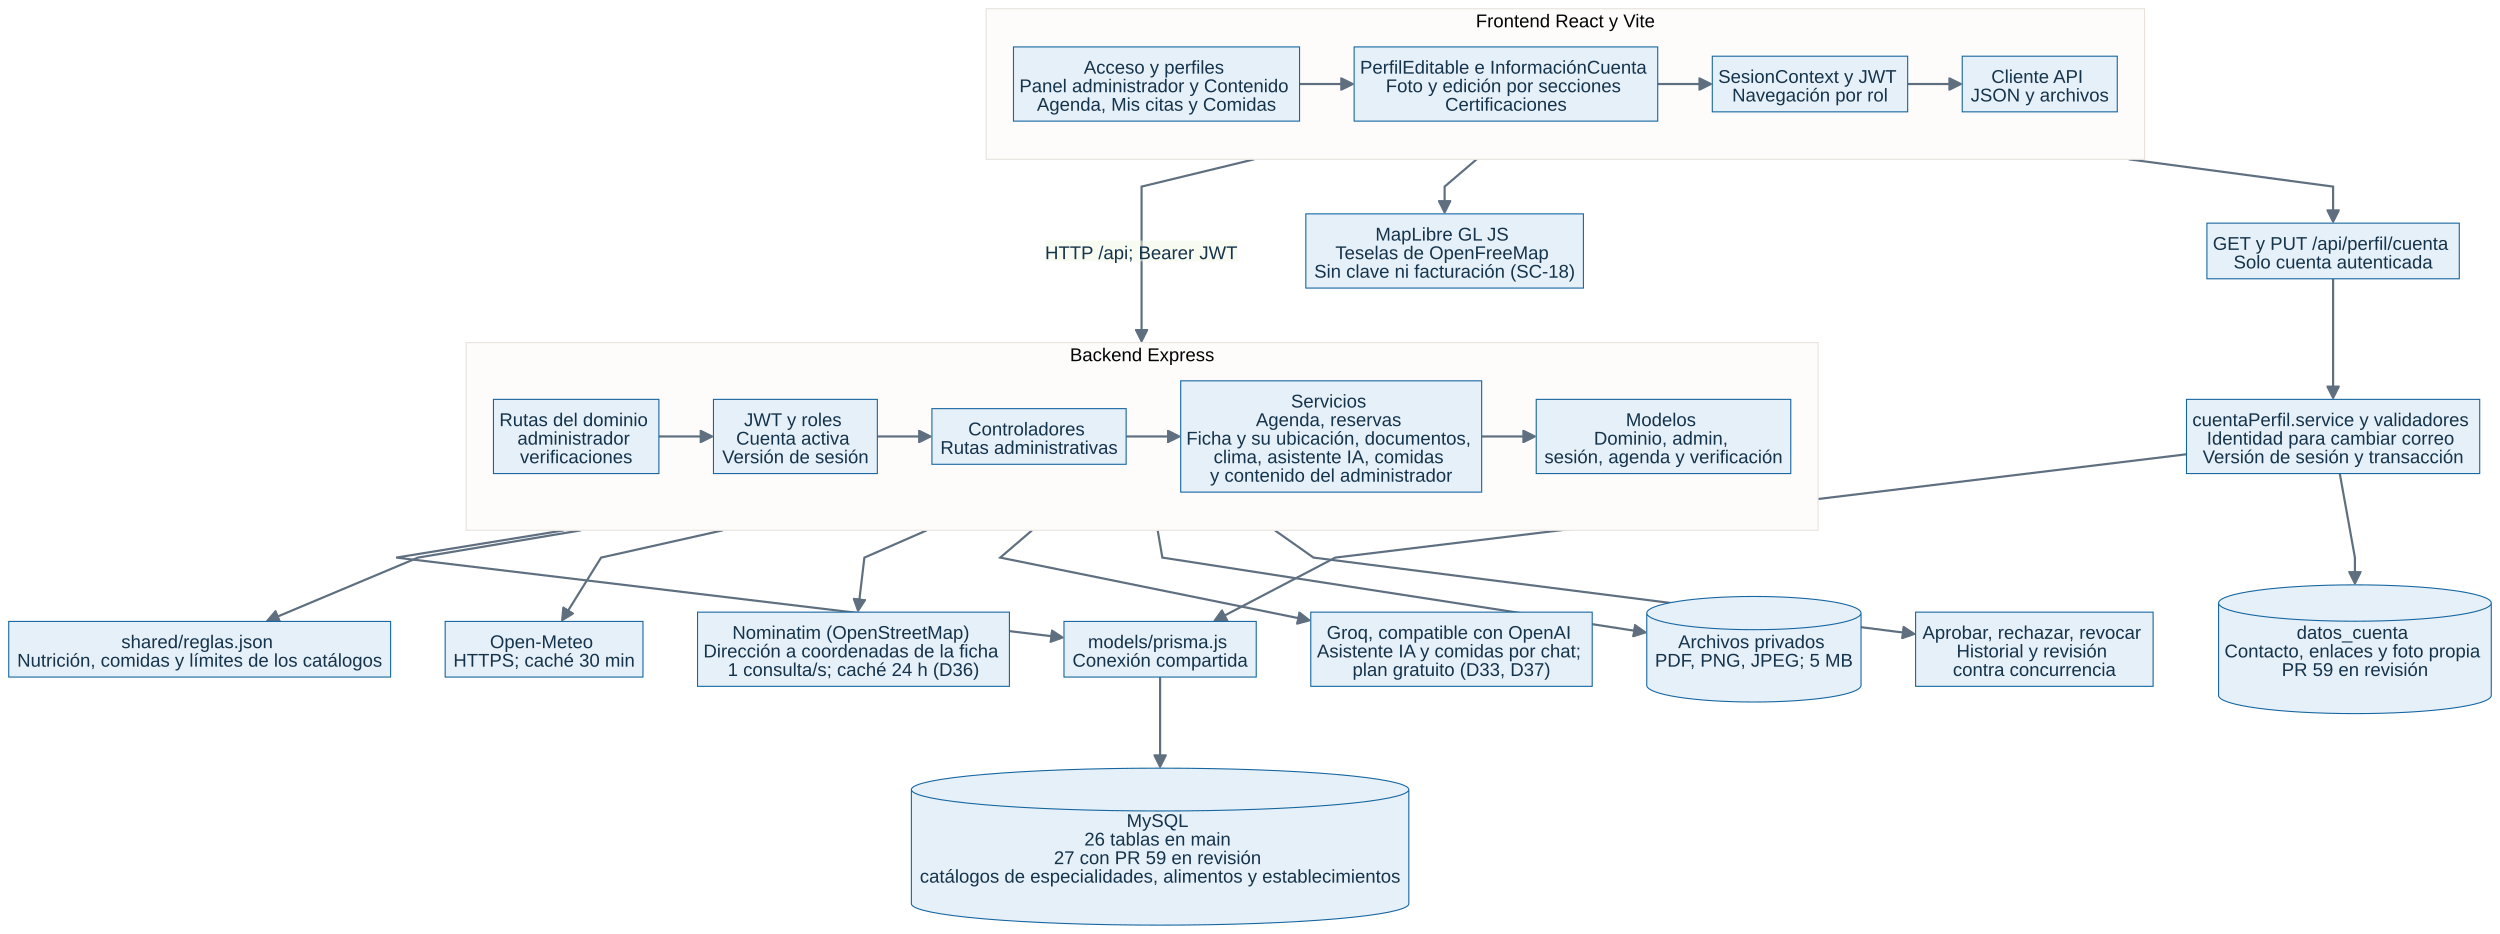
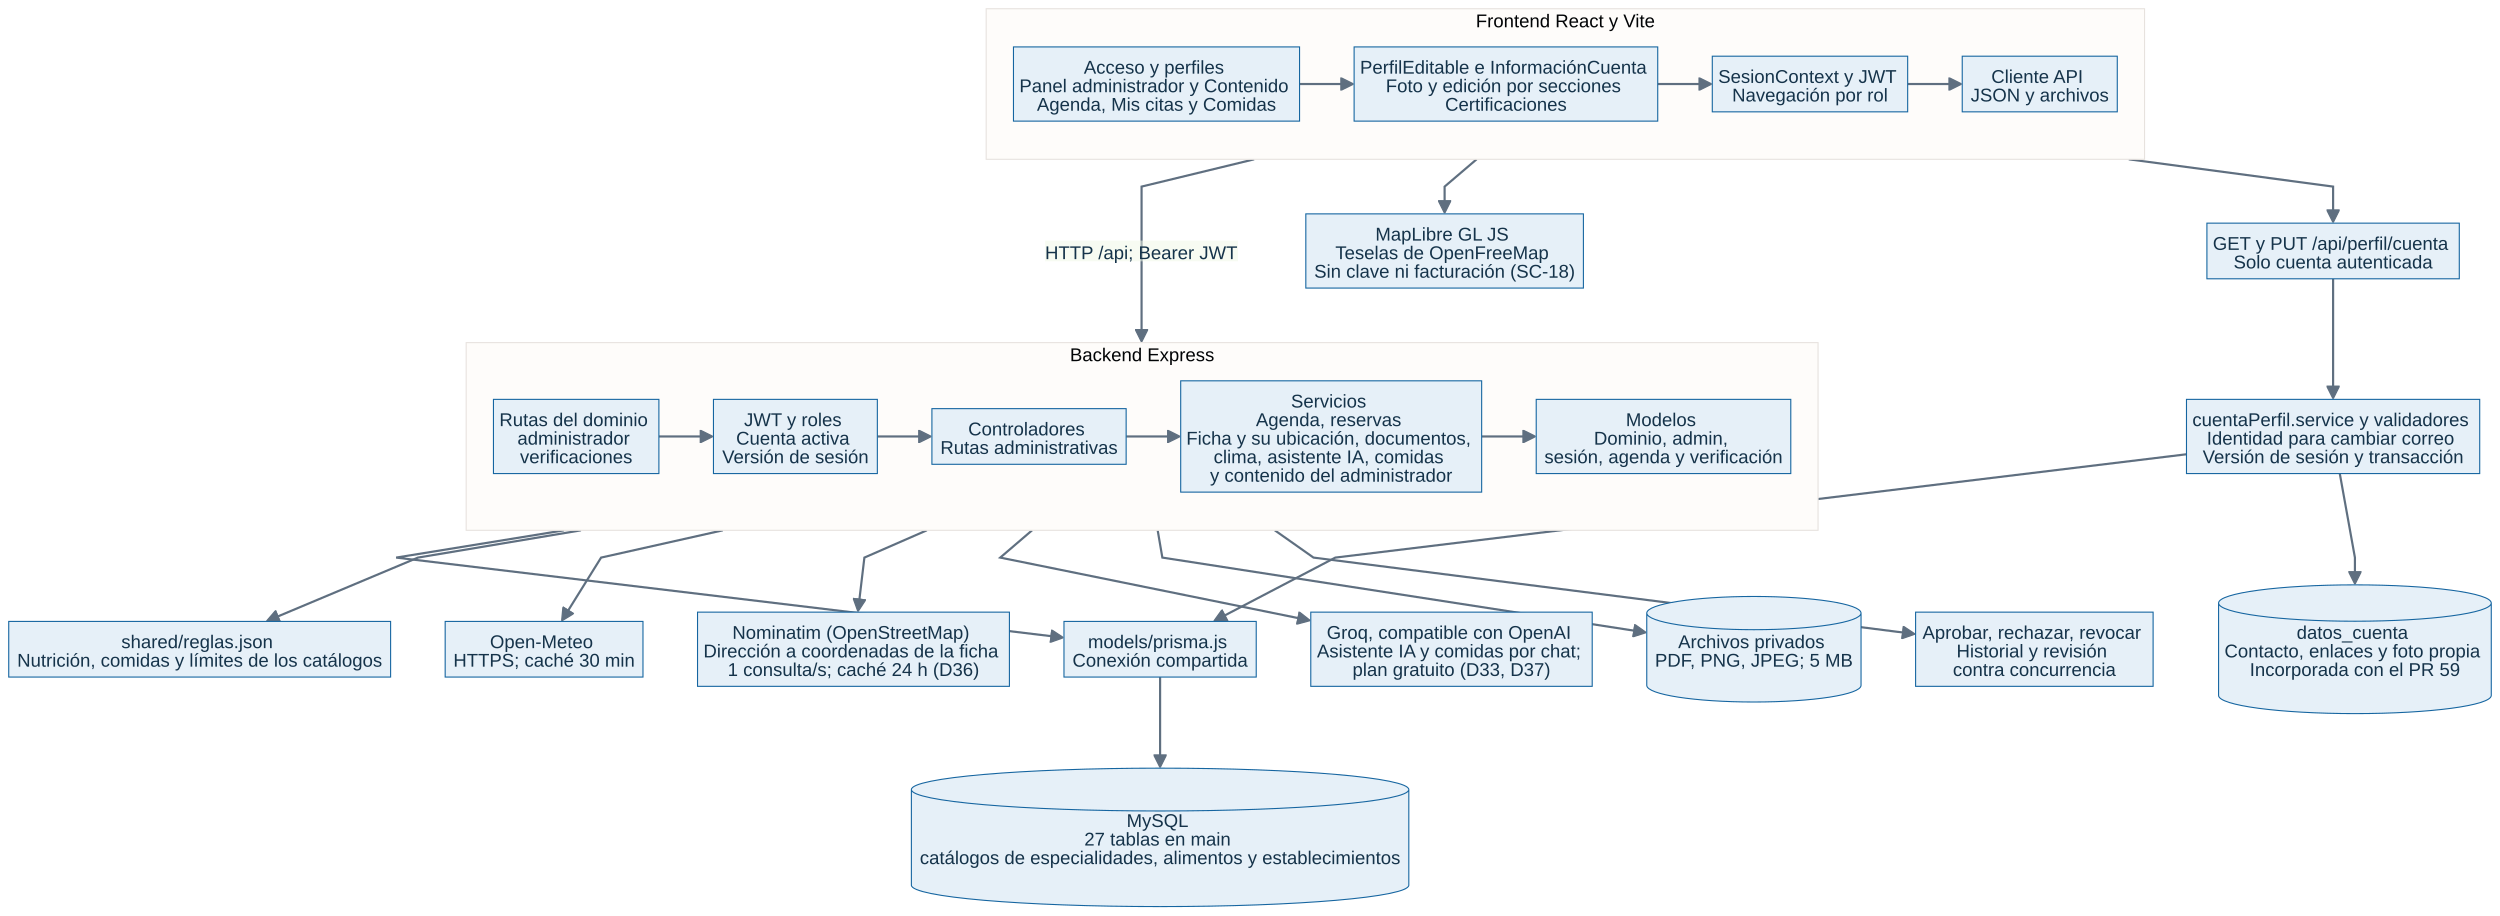
- <svg xmlns="http://www.w3.org/2000/svg" aria-roledescription="flowchart-v2" role="graphics-document document" viewBox="-8 -8 2291.115 855.829" height="855.829" width="2291.115" id="diagrama3">
+ <svg xmlns="http://www.w3.org/2000/svg" aria-roledescription="flowchart-v2" role="graphics-document document" viewBox="-8 -8 2291.115 838.829" height="838.829" width="2291.115" id="diagrama3">
  <style>#diagrama3{font-family:Arial;font-size:17px;fill:#15334a;}#diagrama3 .error-icon{fill:hsl(26.667, 56.25%, 98.725%);}#diagrama3 .error-text{fill:rgb(1.422, 3.453, 5.078);stroke:rgb(1.422, 3.453, 5.078);}#diagrama3 .edge-thickness-normal{stroke-width:2px;}#diagrama3 .edge-thickness-thick{stroke-width:3.5px;}#diagrama3 .edge-pattern-solid{stroke-dasharray:0;}#diagrama3 .edge-pattern-dashed{stroke-dasharray:3;}#diagrama3 .edge-pattern-dotted{stroke-dasharray:2;}#diagrama3 .marker{fill:#5f6f80;stroke:#5f6f80;}#diagrama3 .marker.cross{stroke:#5f6f80;}#diagrama3 svg{font-family:Arial;font-size:17px;}#diagrama3 .label{font-family:Arial;color:#15334a;}#diagrama3 .cluster-label text{fill:rgb(1.422, 3.453, 5.078);}#diagrama3 .cluster-label span,#diagrama3 p{color:rgb(1.422, 3.453, 5.078);}#diagrama3 .label text,#diagrama3 span,#diagrama3 p{fill:#15334a;color:#15334a;}#diagrama3 .node rect,#diagrama3 .node circle,#diagrama3 .node ellipse,#diagrama3 .node polygon,#diagrama3 .node path{fill:#e6f0f8;stroke:#1565a0;stroke-width:1px;}#diagrama3 .flowchart-label text{text-anchor:middle;}#diagrama3 .node .katex path{fill:#000;stroke:#000;stroke-width:1px;}#diagrama3 .node .label{text-align:center;}#diagrama3 .node.clickable{cursor:pointer;}#diagrama3 .arrowheadPath{fill:#0b0b0b;}#diagrama3 .edgePath .path{stroke:#5f6f80;stroke-width:2.0px;}#diagrama3 .flowchart-link{stroke:#5f6f80;fill:none;}#diagrama3 .edgeLabel{background-color:hsl(86.667, 56.25%, 93.725%);text-align:center;}#diagrama3 .edgeLabel rect{opacity:0.5;background-color:hsl(86.667, 56.25%, 93.725%);fill:hsl(86.667, 56.25%, 93.725%);}#diagrama3 .labelBkg{background-color:rgba(240, 248, 230, 0.5);}#diagrama3 .cluster rect{fill:hsl(26.667, 56.25%, 98.725%);stroke:hsl(26.667, 16.25%, 88.725%);stroke-width:1px;}#diagrama3 .cluster text{fill:rgb(1.422, 3.453, 5.078);}#diagrama3 .cluster span,#diagrama3 p{color:rgb(1.422, 3.453, 5.078);}#diagrama3 div.mermaidTooltip{position:absolute;text-align:center;max-width:200px;padding:2px;font-family:Arial;font-size:12px;background:hsl(26.667, 56.25%, 98.725%);border:1px solid hsl(26.667, 16.25%, 88.725%);border-radius:2px;pointer-events:none;z-index:100;}#diagrama3 .flowchartTitleText{text-anchor:middle;font-size:18px;fill:#15334a;}#diagrama3 :root{--mermaid-font-family:"trebuchet ms",verdana,arial,sans-serif;}</style>
  <g>
    <marker orient="auto" markerHeight="12" markerWidth="12" markerUnits="userSpaceOnUse" refY="5" refX="6" viewBox="0 0 10 10" class="marker flowchart" id="diagrama3_flowchart-pointEnd">
      <path style="stroke-width: 1; stroke-dasharray: 1, 0;" class="arrowMarkerPath" d="M 0 0 L 10 5 L 0 10 z" />
    </marker>
    <marker orient="auto" markerHeight="12" markerWidth="12" markerUnits="userSpaceOnUse" refY="5" refX="4.5" viewBox="0 0 10 10" class="marker flowchart" id="diagrama3_flowchart-pointStart">
      <path style="stroke-width: 1; stroke-dasharray: 1, 0;" class="arrowMarkerPath" d="M 0 5 L 10 10 L 10 0 z" />
    </marker>
    <marker orient="auto" markerHeight="11" markerWidth="11" markerUnits="userSpaceOnUse" refY="5" refX="11" viewBox="0 0 10 10" class="marker flowchart" id="diagrama3_flowchart-circleEnd">
      <circle style="stroke-width: 1; stroke-dasharray: 1, 0;" class="arrowMarkerPath" r="5" cy="5" cx="5" />
    </marker>
    <marker orient="auto" markerHeight="11" markerWidth="11" markerUnits="userSpaceOnUse" refY="5" refX="-1" viewBox="0 0 10 10" class="marker flowchart" id="diagrama3_flowchart-circleStart">
      <circle style="stroke-width: 1; stroke-dasharray: 1, 0;" class="arrowMarkerPath" r="5" cy="5" cx="5" />
    </marker>
    <marker orient="auto" markerHeight="11" markerWidth="11" markerUnits="userSpaceOnUse" refY="5.2" refX="12" viewBox="0 0 11 11" class="marker cross flowchart" id="diagrama3_flowchart-crossEnd">
      <path style="stroke-width: 2; stroke-dasharray: 1, 0;" class="arrowMarkerPath" d="M 1,1 l 9,9 M 10,1 l -9,9" />
    </marker>
    <marker orient="auto" markerHeight="11" markerWidth="11" markerUnits="userSpaceOnUse" refY="5.2" refX="-1" viewBox="0 0 11 11" class="marker cross flowchart" id="diagrama3_flowchart-crossStart">
      <path style="stroke-width: 2; stroke-dasharray: 1, 0;" class="arrowMarkerPath" d="M 1,1 l 9,9 M 10,1 l -9,9" />
    </marker>
    <g class="root">
      <g class="clusters" />
      <g class="edgePaths">
        <path marker-end="url(#diagrama3_flowchart-pointEnd)" style="fill:none;" class="edge-thickness-normal edge-pattern-solid flowchart-link LS-PR LE-DB" id="L-PR-DB-0" d="M1055.167,612.491L1055.167,670.982L1055.167,690.682" />
        <path marker-end="url(#diagrama3_flowchart-pointEnd)" style="fill:none;" class="edge-thickness-normal edge-pattern-solid flowchart-link LS-CP LE-CT" id="L-CP-CT-0" d="M2130.16,247.5L2130.16,281L2130.16,352.7" />
        <path marker-end="url(#diagrama3_flowchart-pointEnd)" style="fill:none;" class="edge-thickness-normal edge-pattern-solid flowchart-link LS-CT LE-PR" id="L-CT-PR-0" d="M1995.794,408.311L1215.746,503L1108.616,559.035" />
        <path marker-end="url(#diagrama3_flowchart-pointEnd)" style="fill:none;" class="edge-thickness-normal edge-pattern-solid flowchart-link LS-CT LE-DC" id="L-CT-DC-0" d="M2136.286,426L2150.16,503L2150.16,522.7" />
        <path marker-end="url(#diagrama3_flowchart-pointEnd)" style="fill:none;" class="edge-thickness-normal edge-pattern-solid flowchart-link LS-SPA LE-API" id="L-SPA-API-0" d="M1141.35,138L1038.189,163L1038.189,222L1038.189,281L1038.189,300.7" />
        <path marker-end="url(#diagrama3_flowchart-pointEnd)" style="fill:none;" class="edge-thickness-normal edge-pattern-solid flowchart-link LS-API LE-PR" id="L-API-PR-0" d="M508.912,478L355.052,503L961.81,575.791" />
        <path marker-end="url(#diagrama3_flowchart-pointEnd)" style="fill:none;" class="edge-thickness-normal edge-pattern-solid flowchart-link LS-API LE-G" id="L-API-G-0" d="M524.407,478L375.052,503L240.613,559.44" />
        <path marker-end="url(#diagrama3_flowchart-pointEnd)" style="fill:none;" class="edge-thickness-normal edge-pattern-solid flowchart-link LS-API LE-O" id="L-API-O-0" d="M654.425,478L542.865,503L509.276,556.991" />
        <path marker-end="url(#diagrama3_flowchart-pointEnd)" style="fill:none;" class="edge-thickness-normal edge-pattern-solid flowchart-link LS-API LE-NM" id="L-API-NM-0" d="M841.376,478L784.162,503L778.837,547.728" />
        <path marker-end="url(#diagrama3_flowchart-pointEnd)" style="fill:none;" class="edge-thickness-normal edge-pattern-solid flowchart-link LS-API LE-IA" id="L-API-IA-0" d="M937.838,478L908.667,503L1188.068,559.746" />
        <path marker-end="url(#diagrama3_flowchart-pointEnd)" style="fill:none;" class="edge-thickness-normal edge-pattern-solid flowchart-link LS-API LE-F" id="L-API-F-0" d="M1052.947,478L1057.237,503L1495.931,570.967" />
        <path marker-end="url(#diagrama3_flowchart-pointEnd)" style="fill:none;" class="edge-thickness-normal edge-pattern-solid flowchart-link LS-API LE-N" id="L-API-N-0" d="M1160.26,478L1195.746,503L1742.286,572.486" />
        <path marker-end="url(#diagrama3_flowchart-pointEnd)" style="fill:none;" class="edge-thickness-normal edge-pattern-solid flowchart-link LS-SPA LE-GM" id="L-SPA-GM-0" d="M1345.21,138L1315.911,163L1315.911,182.7" />
        <path marker-end="url(#diagrama3_flowchart-pointEnd)" style="fill:none;" class="edge-thickness-normal edge-pattern-solid flowchart-link LS-SPA LE-CP" id="L-SPA-CP-0" d="M1942.903,138L2130.16,163L2130.16,191.2" />
      </g>
      <g class="edgeLabels">
        <g class="edgeLabel">
          <g transform="translate(0, 0)" class="label">
            <rect height="0" width="0" ry="0" rx="0" />
            <text style="">
              <tspan class="row" x="0" dy="1em" xml:space="preserve" />
            </text>
          </g>
        </g>
        <g class="edgeLabel">
          <g transform="translate(0, 0)" class="label">
            <rect height="0" width="0" ry="0" rx="0" />
            <text style="">
              <tspan class="row" x="0" dy="1em" xml:space="preserve" />
            </text>
          </g>
        </g>
        <g class="edgeLabel">
          <g transform="translate(0, 0)" class="label">
            <rect height="0" width="0" ry="0" rx="0" />
            <text style="">
              <tspan class="row" x="0" dy="1em" xml:space="preserve" />
            </text>
          </g>
        </g>
        <g class="edgeLabel">
          <g transform="translate(0, 0)" class="label">
            <rect height="0" width="0" ry="0" rx="0" />
            <text style="">
              <tspan class="row" x="0" dy="1em" xml:space="preserve" />
            </text>
          </g>
        </g>
        <g transform="translate(1038.189, 222)" class="edgeLabel">
          <g transform="translate(-88.47461, -9.5)" class="label">
            <rect height="19" width="176.852" ry="0" rx="0" />
            <text style="">
              <tspan class="row" x="0" dy="1em" xml:space="preserve">HTTP /api; Bearer JWT</tspan>
            </text>
          </g>
        </g>
        <g class="edgeLabel">
          <g transform="translate(0, 0)" class="label">
            <rect height="0" width="0" ry="0" rx="0" />
            <text style="">
              <tspan class="row" x="0" dy="1em" xml:space="preserve" />
            </text>
          </g>
        </g>
        <g class="edgeLabel">
          <g transform="translate(0, 0)" class="label">
            <rect height="0" width="0" ry="0" rx="0" />
            <text style="">
              <tspan class="row" x="0" dy="1em" xml:space="preserve" />
            </text>
          </g>
        </g>
        <g class="edgeLabel">
          <g transform="translate(0, 0)" class="label">
            <rect height="0" width="0" ry="0" rx="0" />
            <text style="">
              <tspan class="row" x="0" dy="1em" xml:space="preserve" />
            </text>
          </g>
        </g>
        <g class="edgeLabel">
          <g transform="translate(0, 0)" class="label">
            <rect height="0" width="0" ry="0" rx="0" />
            <text style="">
              <tspan class="row" x="0" dy="1em" xml:space="preserve" />
            </text>
          </g>
        </g>
        <g class="edgeLabel">
          <g transform="translate(0, 0)" class="label">
            <rect height="0" width="0" ry="0" rx="0" />
            <text style="">
              <tspan class="row" x="0" dy="1em" xml:space="preserve" />
            </text>
          </g>
        </g>
        <g class="edgeLabel">
          <g transform="translate(0, 0)" class="label">
            <rect height="0" width="0" ry="0" rx="0" />
            <text style="">
              <tspan class="row" x="0" dy="1em" xml:space="preserve" />
            </text>
          </g>
        </g>
        <g class="edgeLabel">
          <g transform="translate(0, 0)" class="label">
            <rect height="0" width="0" ry="0" rx="0" />
            <text style="">
              <tspan class="row" x="0" dy="1em" xml:space="preserve" />
            </text>
          </g>
        </g>
        <g class="edgeLabel">
          <g transform="translate(0, 0)" class="label">
            <rect height="0" width="0" ry="0" rx="0" />
            <text style="">
              <tspan class="row" x="0" dy="1em" xml:space="preserve" />
            </text>
          </g>
        </g>
        <g class="edgeLabel">
          <g transform="translate(0, 0)" class="label">
            <rect height="0" width="0" ry="0" rx="0" />
            <text style="">
              <tspan class="row" x="0" dy="1em" xml:space="preserve" />
            </text>
          </g>
        </g>
      </g>
      <g class="nodes">
        <g transform="translate(411.2203, 298)" class="root">
          <g class="clusters">
            <g id="API" class="cluster default flowchart-label">
              <rect height="172" width="1238.937" y="8" x="8" ry="0" rx="0" style="" />
              <g transform="translate(627.4685, 8)" class="cluster-label">
                <text style="">
                  <tspan class="row" x="0" dy="1em" xml:space="preserve">Backend Express</tspan>
                </text>
              </g>
            </g>
          </g>
          <g class="edgePaths">
            <path marker-end="url(#diagrama3_flowchart-pointEnd)" style="fill:none;" class="edge-thickness-normal edge-pattern-solid flowchart-link LS-R LE-M" id="L-R-M-0" d="M184.62,94L209.62,94L229.32,94" />
            <path marker-end="url(#diagrama3_flowchart-pointEnd)" style="fill:none;" class="edge-thickness-normal edge-pattern-solid flowchart-link LS-M LE-K" id="L-M-K-0" d="M384.823,94L409.823,94L429.523,94" />
            <path marker-end="url(#diagrama3_flowchart-pointEnd)" style="fill:none;" class="edge-thickness-normal edge-pattern-solid flowchart-link LS-K LE-V" id="L-K-V-0" d="M612.828,94L637.828,94L657.528,94" />
            <path marker-end="url(#diagrama3_flowchart-pointEnd)" style="fill:none;" class="edge-thickness-normal edge-pattern-solid flowchart-link LS-V LE-D" id="L-V-D-0" d="M938.64,94L963.64,94L983.34,94" />
          </g>
          <g class="edgeLabels">
            <g class="edgeLabel">
              <g transform="translate(0, 0)" class="label">
                <rect height="0" width="0" ry="0" rx="0" />
                <text style="">
                  <tspan class="row" x="0" dy="1em" xml:space="preserve" />
                </text>
              </g>
            </g>
            <g class="edgeLabel">
              <g transform="translate(0, 0)" class="label">
                <rect height="0" width="0" ry="0" rx="0" />
                <text style="">
                  <tspan class="row" x="0" dy="1em" xml:space="preserve" />
                </text>
              </g>
            </g>
            <g class="edgeLabel">
              <g transform="translate(0, 0)" class="label">
                <rect height="0" width="0" ry="0" rx="0" />
                <text style="">
                  <tspan class="row" x="0" dy="1em" xml:space="preserve" />
                </text>
              </g>
            </g>
            <g class="edgeLabel">
              <g transform="translate(0, 0)" class="label">
                <rect height="0" width="0" ry="0" rx="0" />
                <text style="">
                  <tspan class="row" x="0" dy="1em" xml:space="preserve" />
                </text>
              </g>
            </g>
          </g>
          <g class="nodes">
            <g transform="translate(108.8101, 94)" data-id="R" data-node="true" id="flowchart-R-8" class="node default default flowchart-label">
              <rect height="68" width="151.62" y="-34" x="-75.81" ry="0" rx="0" style="" class="basic label-container" />
              <g transform="translate(0, -26.5)" style="" class="label">
                <rect />
                <text style="">
                  <tspan class="row" x="0" dy="1em" xml:space="preserve">Rutas del dominio</tspan>
                  <tspan class="row" x="0" dy="1em" xml:space="preserve">administrador</tspan>
                  <tspan class="row" x="0" dy="1em" xml:space="preserve">verificaciones</tspan>
                </text>
              </g>
            </g>
            <g transform="translate(309.7217, 94)" data-id="M" data-node="true" id="flowchart-M-9" class="node default default flowchart-label">
              <rect height="68" width="150.203" y="-34" x="-75.102" ry="0" rx="0" style="" class="basic label-container" />
              <g transform="translate(0, -26.5)" style="" class="label">
                <rect />
                <text style="">
                  <tspan class="row" x="0" dy="1em" xml:space="preserve">JWT y roles</tspan>
                  <tspan class="row" x="0" dy="1em" xml:space="preserve">Cuenta activa</tspan>
                  <tspan class="row" x="0" dy="1em" xml:space="preserve">Versión de sesión</tspan>
                </text>
              </g>
            </g>
            <g transform="translate(523.8254, 94)" data-id="K" data-node="true" id="flowchart-K-10" class="node default default flowchart-label">
              <rect height="51" width="178.004" y="-25.5" x="-89.002" ry="0" rx="0" style="" class="basic label-container" />
              <g transform="translate(0, -18)" style="" class="label">
                <rect />
                <text style="">
                  <tspan class="row" x="0" dy="1em" xml:space="preserve">Controladores</tspan>
                  <tspan class="row" x="0" dy="1em" xml:space="preserve">Rutas administrativas</tspan>
                </text>
              </g>
            </g>
            <g transform="translate(800.7339, 94)" data-id="V" data-node="true" id="flowchart-V-11" class="node default default flowchart-label">
              <rect height="102" width="275.812" y="-51" x="-137.906" ry="0" rx="0" style="" class="basic label-container" />
              <g transform="translate(0, -43.5)" style="" class="label">
                <rect />
                <text style="">
                  <tspan class="row" x="0" dy="1em" xml:space="preserve">Servicios</tspan>
                  <tspan class="row" x="0" dy="1em" xml:space="preserve">Agenda, reservas</tspan>
                  <tspan class="row" x="0" dy="1em" xml:space="preserve">Ficha y su ubicación, documentos,</tspan>
                  <tspan class="row" x="0" dy="1em" xml:space="preserve">clima, asistente IA, comidas</tspan>
                  <tspan class="row" x="0" dy="1em" xml:space="preserve">y contenido del administrador</tspan>
                </text>
              </g>
            </g>
            <g transform="translate(1105.289, 94)" data-id="D" data-node="true" id="flowchart-D-12" class="node default default flowchart-label">
              <rect height="68" width="233.297" y="-34" x="-116.648" ry="0" rx="0" style="" class="basic label-container" />
              <g transform="translate(0, -26.5)" style="" class="label">
                <rect />
                <text style="">
                  <tspan class="row" x="0" dy="1em" xml:space="preserve">Modelos</tspan>
                  <tspan class="row" x="0" dy="1em" xml:space="preserve">Dominio, admin,</tspan>
                  <tspan class="row" x="0" dy="1em" xml:space="preserve">sesión, agenda y verificación</tspan>
                </text>
              </g>
            </g>
          </g>
        </g>
        <g transform="translate(887.7856, -8)" class="root">
          <g class="clusters">
            <g id="SPA" class="cluster default flowchart-label">
              <rect height="138" width="1061.58" y="8" x="8" ry="0" rx="0" style="" />
              <g transform="translate(538.79, 8)" class="cluster-label">
                <text style="">
                  <tspan class="row" x="0" dy="1em" xml:space="preserve">Frontend React y Vite</tspan>
                </text>
              </g>
            </g>
          </g>
          <g class="edgePaths">
            <path marker-end="url(#diagrama3_flowchart-pointEnd)" style="fill:none;" class="edge-thickness-normal edge-pattern-solid flowchart-link LS-P LE-C" id="L-P-C-0" d="M295.187,77L320.187,77L339.887,77" />
            <path marker-end="url(#diagrama3_flowchart-pointEnd)" style="fill:none;" class="edge-thickness-normal edge-pattern-solid flowchart-link LS-C LE-S" id="L-C-S-0" d="M623.435,77L648.435,77L668.135,77" />
            <path marker-end="url(#diagrama3_flowchart-pointEnd)" style="fill:none;" class="edge-thickness-normal edge-pattern-solid flowchart-link LS-S LE-A" id="L-S-A-0" d="M852.493,77L877.493,77L897.193,77" />
          </g>
          <g class="edgeLabels">
            <g class="edgeLabel">
              <g transform="translate(0, 0)" class="label">
                <rect height="0" width="0" ry="0" rx="0" />
                <text style="">
                  <tspan class="row" x="0" dy="1em" xml:space="preserve" />
                </text>
              </g>
            </g>
            <g class="edgeLabel">
              <g transform="translate(0, 0)" class="label">
                <rect height="0" width="0" ry="0" rx="0" />
                <text style="">
                  <tspan class="row" x="0" dy="1em" xml:space="preserve" />
                </text>
              </g>
            </g>
            <g class="edgeLabel">
              <g transform="translate(0, 0)" class="label">
                <rect height="0" width="0" ry="0" rx="0" />
                <text style="">
                  <tspan class="row" x="0" dy="1em" xml:space="preserve" />
                </text>
              </g>
            </g>
          </g>
          <g class="nodes">
            <g transform="translate(164.0933, 77)" data-id="P" data-node="true" id="flowchart-P-0" class="node default default flowchart-label">
              <rect height="68" width="262.187" y="-34" x="-131.093" ry="0" rx="0" style="" class="basic label-container" />
              <g transform="translate(0, -26.5)" style="" class="label">
                <rect />
                <text style="">
                  <tspan class="row" x="0" dy="1em" xml:space="preserve">Acceso y perfiles</tspan>
                  <tspan class="row" x="0" dy="1em" xml:space="preserve">Panel administrador y Contenido</tspan>
                  <tspan class="row" x="0" dy="1em" xml:space="preserve">Agenda, Mis citas y Comidas</tspan>
                </text>
              </g>
            </g>
            <g transform="translate(484.3108, 77)" data-id="C" data-node="true" id="flowchart-C-1" class="node default default flowchart-label">
              <rect height="68" width="278.249" y="-34" x="-139.124" ry="0" rx="0" style="" class="basic label-container" />
              <g transform="translate(0, -26.5)" style="" class="label">
                <rect />
                <text style="">
                  <tspan class="row" x="0" dy="1em" xml:space="preserve">PerfilEditable e InformaciónCuenta</tspan>
                  <tspan class="row" x="0" dy="1em" xml:space="preserve">Foto y edición por secciones</tspan>
                  <tspan class="row" x="0" dy="1em" xml:space="preserve">Certificaciones</tspan>
                </text>
              </g>
            </g>
            <g transform="translate(762.9641, 77)" data-id="S" data-node="true" id="flowchart-S-2" class="node default default flowchart-label">
              <rect height="51" width="179.058" y="-25.5" x="-89.529" ry="0" rx="0" style="" class="basic label-container" />
              <g transform="translate(0, -18)" style="" class="label">
                <rect />
                <text style="">
                  <tspan class="row" x="0" dy="1em" xml:space="preserve">SesionContext y JWT</tspan>
                  <tspan class="row" x="0" dy="1em" xml:space="preserve">Navegación por rol</tspan>
                </text>
              </g>
            </g>
            <g transform="translate(973.5366, 77)" data-id="A" data-node="true" id="flowchart-A-3" class="node default default flowchart-label">
              <rect height="51" width="142.087" y="-25.5" x="-71.043" ry="0" rx="0" style="" class="basic label-container" />
              <g transform="translate(0, -18)" style="" class="label">
                <rect />
                <text style="">
                  <tspan class="row" x="0" dy="1em" xml:space="preserve">Cliente API</tspan>
                  <tspan class="row" x="0" dy="1em" xml:space="preserve">JSON y archivos</tspan>
                </text>
              </g>
            </g>
          </g>
        </g>
        <g transform="translate(1055.167, 586.9912)" data-id="PR" data-node="true" id="flowchart-PR-21" class="node default default flowchart-label">
          <rect height="51" width="176.19" y="-25.5" x="-88.095" ry="0" rx="0" style="" class="basic label-container" />
          <g transform="translate(0, -18)" style="" class="label">
            <rect />
            <text style="">
              <tspan class="row" x="0" dy="1em" xml:space="preserve">models/prisma.js</tspan>
              <tspan class="row" x="0" dy="1em" xml:space="preserve">Conexión compartida</tspan>
            </text>
          </g>
        </g>
-         <g transform="translate(1055.167, 767.9058)" data-id="DB" data-node="true" id="flowchart-DB-23" class="node default default flowchart-label">
-           <path transform="translate(-227.9324,-71.93014)" d="M 0,19.62 a 227.932,19.62 0,0,0 455.865 0 a 227.932,19.62 0,0,0 -455.865 0 l 0,104.62 a 227.932,19.62 0,0,0 455.865 0 l 0,-104.62" style="" />
-           <g transform="translate(0, -35)" style="" class="label">
+         <g transform="translate(1055.167, 759.4058)" data-id="DB" data-node="true" id="flowchart-DB-23" class="node default default flowchart-label">
+           <path transform="translate(-227.9324,-63.43014)" d="M 0,19.62 a 227.932,19.62 0,0,0 455.865 0 a 227.932,19.62 0,0,0 -455.865 0 l 0,87.62 a 227.932,19.62 0,0,0 455.865 0 l 0,-87.62" style="" />
+           <g transform="translate(0, -26.5)" style="" class="label">
            <rect />
            <text style="">
              <tspan class="row" x="0" dy="1em" xml:space="preserve">MySQL</tspan>
-               <tspan class="row" x="0" dy="1em" xml:space="preserve">26 tablas en main</tspan>
-               <tspan class="row" x="0" dy="1em" xml:space="preserve">27 con PR 59 en revisión</tspan>
+               <tspan class="row" x="0" dy="1em" xml:space="preserve">27 tablas en main</tspan>
              <tspan class="row" x="0" dy="1em" xml:space="preserve">catálogos de especialidades, alimentos y establecimientos</tspan>
            </text>
          </g>
        </g>
        <g transform="translate(174.9858, 586.9912)" data-id="G" data-node="true" id="flowchart-G-25" class="node default default flowchart-label">
          <rect height="51" width="349.972" y="-25.5" x="-174.986" ry="0" rx="0" style="" class="basic label-container" />
          <g transform="translate(0, -18)" style="" class="label">
            <rect />
            <text style="">
              <tspan class="row" x="0" dy="1em" xml:space="preserve">shared/reglas.json</tspan>
              <tspan class="row" x="0" dy="1em" xml:space="preserve">Nutrición, comidas y límites de los catálogos</tspan>
            </text>
          </g>
        </g>
        <g transform="translate(490.6123, 586.9912)" data-id="O" data-node="true" id="flowchart-O-27" class="node default default flowchart-label">
          <rect height="51" width="181.281" y="-25.5" x="-90.641" ry="0" rx="0" style="" class="basic label-container" />
          <g transform="translate(0, -18)" style="" class="label">
            <rect />
            <text style="">
              <tspan class="row" x="0" dy="1em" xml:space="preserve">Open-Meteo</tspan>
              <tspan class="row" x="0" dy="1em" xml:space="preserve">HTTPS; caché 30 min</tspan>
            </text>
          </g>
        </g>
        <g transform="translate(774.1624, 586.9912)" data-id="NM" data-node="true" id="flowchart-NM-29" class="node default default flowchart-label">
          <rect height="68" width="285.819" y="-34" x="-142.909" ry="0" rx="0" style="" class="basic label-container" />
          <g transform="translate(0, -26.5)" style="" class="label">
            <rect />
            <text style="">
              <tspan class="row" x="0" dy="1em" xml:space="preserve">Nominatim (OpenStreetMap)</tspan>
              <tspan class="row" x="0" dy="1em" xml:space="preserve">Dirección a coordenadas de la ficha</tspan>
              <tspan class="row" x="0" dy="1em" xml:space="preserve">1 consulta/s; caché 24 h (D36)</tspan>
            </text>
          </g>
        </g>
        <g transform="translate(1322.215, 586.9912)" data-id="IA" data-node="true" id="flowchart-IA-31" class="node default default flowchart-label">
          <rect height="68" width="257.906" y="-34" x="-128.953" ry="0" rx="0" style="" class="basic label-container" />
          <g transform="translate(0, -26.5)" style="" class="label">
            <rect />
            <text style="">
              <tspan class="row" x="0" dy="1em" xml:space="preserve">Groq, compatible con OpenAI</tspan>
              <tspan class="row" x="0" dy="1em" xml:space="preserve">Asistente IA y comidas por chat;</tspan>
              <tspan class="row" x="0" dy="1em" xml:space="preserve">plan gratuito (D33, D37)</tspan>
            </text>
          </g>
        </g>
        <g transform="translate(1599.356, 586.9912)" data-id="F" data-node="true" id="flowchart-F-33" class="node default default flowchart-label">
          <path transform="translate(-98.1875,-48.41424)" d="M 0,15.276 a 98.188,15.276 0,0,0 196.375 0 a 98.188,15.276 0,0,0 -196.375 0 l 0,66.276 a 98.188,15.276 0,0,0 196.375 0 l 0,-66.276" style="" />
          <g transform="translate(0, -18)" style="" class="label">
            <rect />
            <text style="">
              <tspan class="row" x="0" dy="1em" xml:space="preserve">Archivos privados</tspan>
              <tspan class="row" x="0" dy="1em" xml:space="preserve">PDF, PNG, JPEG; 5 MB</tspan>
            </text>
          </g>
        </g>
        <g transform="translate(1856.374, 586.9912)" data-id="N" data-node="true" id="flowchart-N-35" class="node default default flowchart-label">
          <rect height="68" width="217.662" y="-34" x="-108.831" ry="0" rx="0" style="" class="basic label-container" />
          <g transform="translate(0, -26.5)" style="" class="label">
            <rect />
            <text style="">
              <tspan class="row" x="0" dy="1em" xml:space="preserve">Aprobar, rechazar, revocar</tspan>
              <tspan class="row" x="0" dy="1em" xml:space="preserve">Historial y revisión</tspan>
              <tspan class="row" x="0" dy="1em" xml:space="preserve">contra concurrencia</tspan>
            </text>
          </g>
        </g>
        <g transform="translate(1315.911, 222)" data-id="GM" data-node="true" id="flowchart-GM-37" class="node default default flowchart-label">
          <rect height="68" width="254.385" y="-34" x="-127.192" ry="0" rx="0" style="" class="basic label-container" />
          <g transform="translate(0, -26.5)" style="" class="label">
            <rect />
            <text style="">
              <tspan class="row" x="0" dy="1em" xml:space="preserve">MapLibre GL JS</tspan>
              <tspan class="row" x="0" dy="1em" xml:space="preserve">Teselas de OpenFreeMap</tspan>
              <tspan class="row" x="0" dy="1em" xml:space="preserve">Sin clave ni facturación (SC-18)</tspan>
            </text>
          </g>
        </g>
        <g transform="translate(2130.16, 222)" data-id="CP" data-node="true" id="flowchart-CP-39" class="node default default flowchart-label">
          <rect height="51" width="231.291" y="-25.5" x="-115.646" ry="0" rx="0" style="" class="basic label-container" />
          <g transform="translate(0, -18)" style="" class="label">
            <rect />
            <text style="">
              <tspan class="row" x="0" dy="1em" xml:space="preserve">GET y PUT /api/perfil/cuenta</tspan>
              <tspan class="row" x="0" dy="1em" xml:space="preserve">Solo cuenta autenticada</tspan>
            </text>
          </g>
        </g>
        <g transform="translate(2130.16, 392)" data-id="CT" data-node="true" id="flowchart-CT-41" class="node default default flowchart-label">
          <rect height="68" width="268.732" y="-34" x="-134.366" ry="0" rx="0" style="" class="basic label-container" />
          <g transform="translate(0, -26.5)" style="" class="label">
            <rect />
            <text style="">
              <tspan class="row" x="0" dy="1em" xml:space="preserve">cuentaPerfil.service y validadores</tspan>
              <tspan class="row" x="0" dy="1em" xml:space="preserve">Identidad para cambiar correo</tspan>
              <tspan class="row" x="0" dy="1em" xml:space="preserve">Versión de sesión y transacción</tspan>
            </text>
          </g>
        </g>
        <g transform="translate(2150.16, 586.9912)" data-id="DC" data-node="true" id="flowchart-DC-45" class="node default default flowchart-label">
          <path transform="translate(-124.9548,-58.99699)" d="M 0,16.665 a 124.955,16.665 0,0,0 249.91 0 a 124.955,16.665 0,0,0 -249.91 0 l 0,84.665 a 124.955,16.665 0,0,0 249.91 0 l 0,-84.665" style="" />
          <g transform="translate(0, -26.5)" style="" class="label">
            <rect />
            <text style="">
              <tspan class="row" x="0" dy="1em" xml:space="preserve">datos_cuenta</tspan>
              <tspan class="row" x="0" dy="1em" xml:space="preserve">Contacto, enlaces y foto propia</tspan>
-               <tspan class="row" x="0" dy="1em" xml:space="preserve">PR 59 en revisión</tspan>
+               <tspan class="row" x="0" dy="1em" xml:space="preserve">Incorporada con el PR 59</tspan>
            </text>
          </g>
        </g>
      </g>
    </g>
  </g>
</svg>
